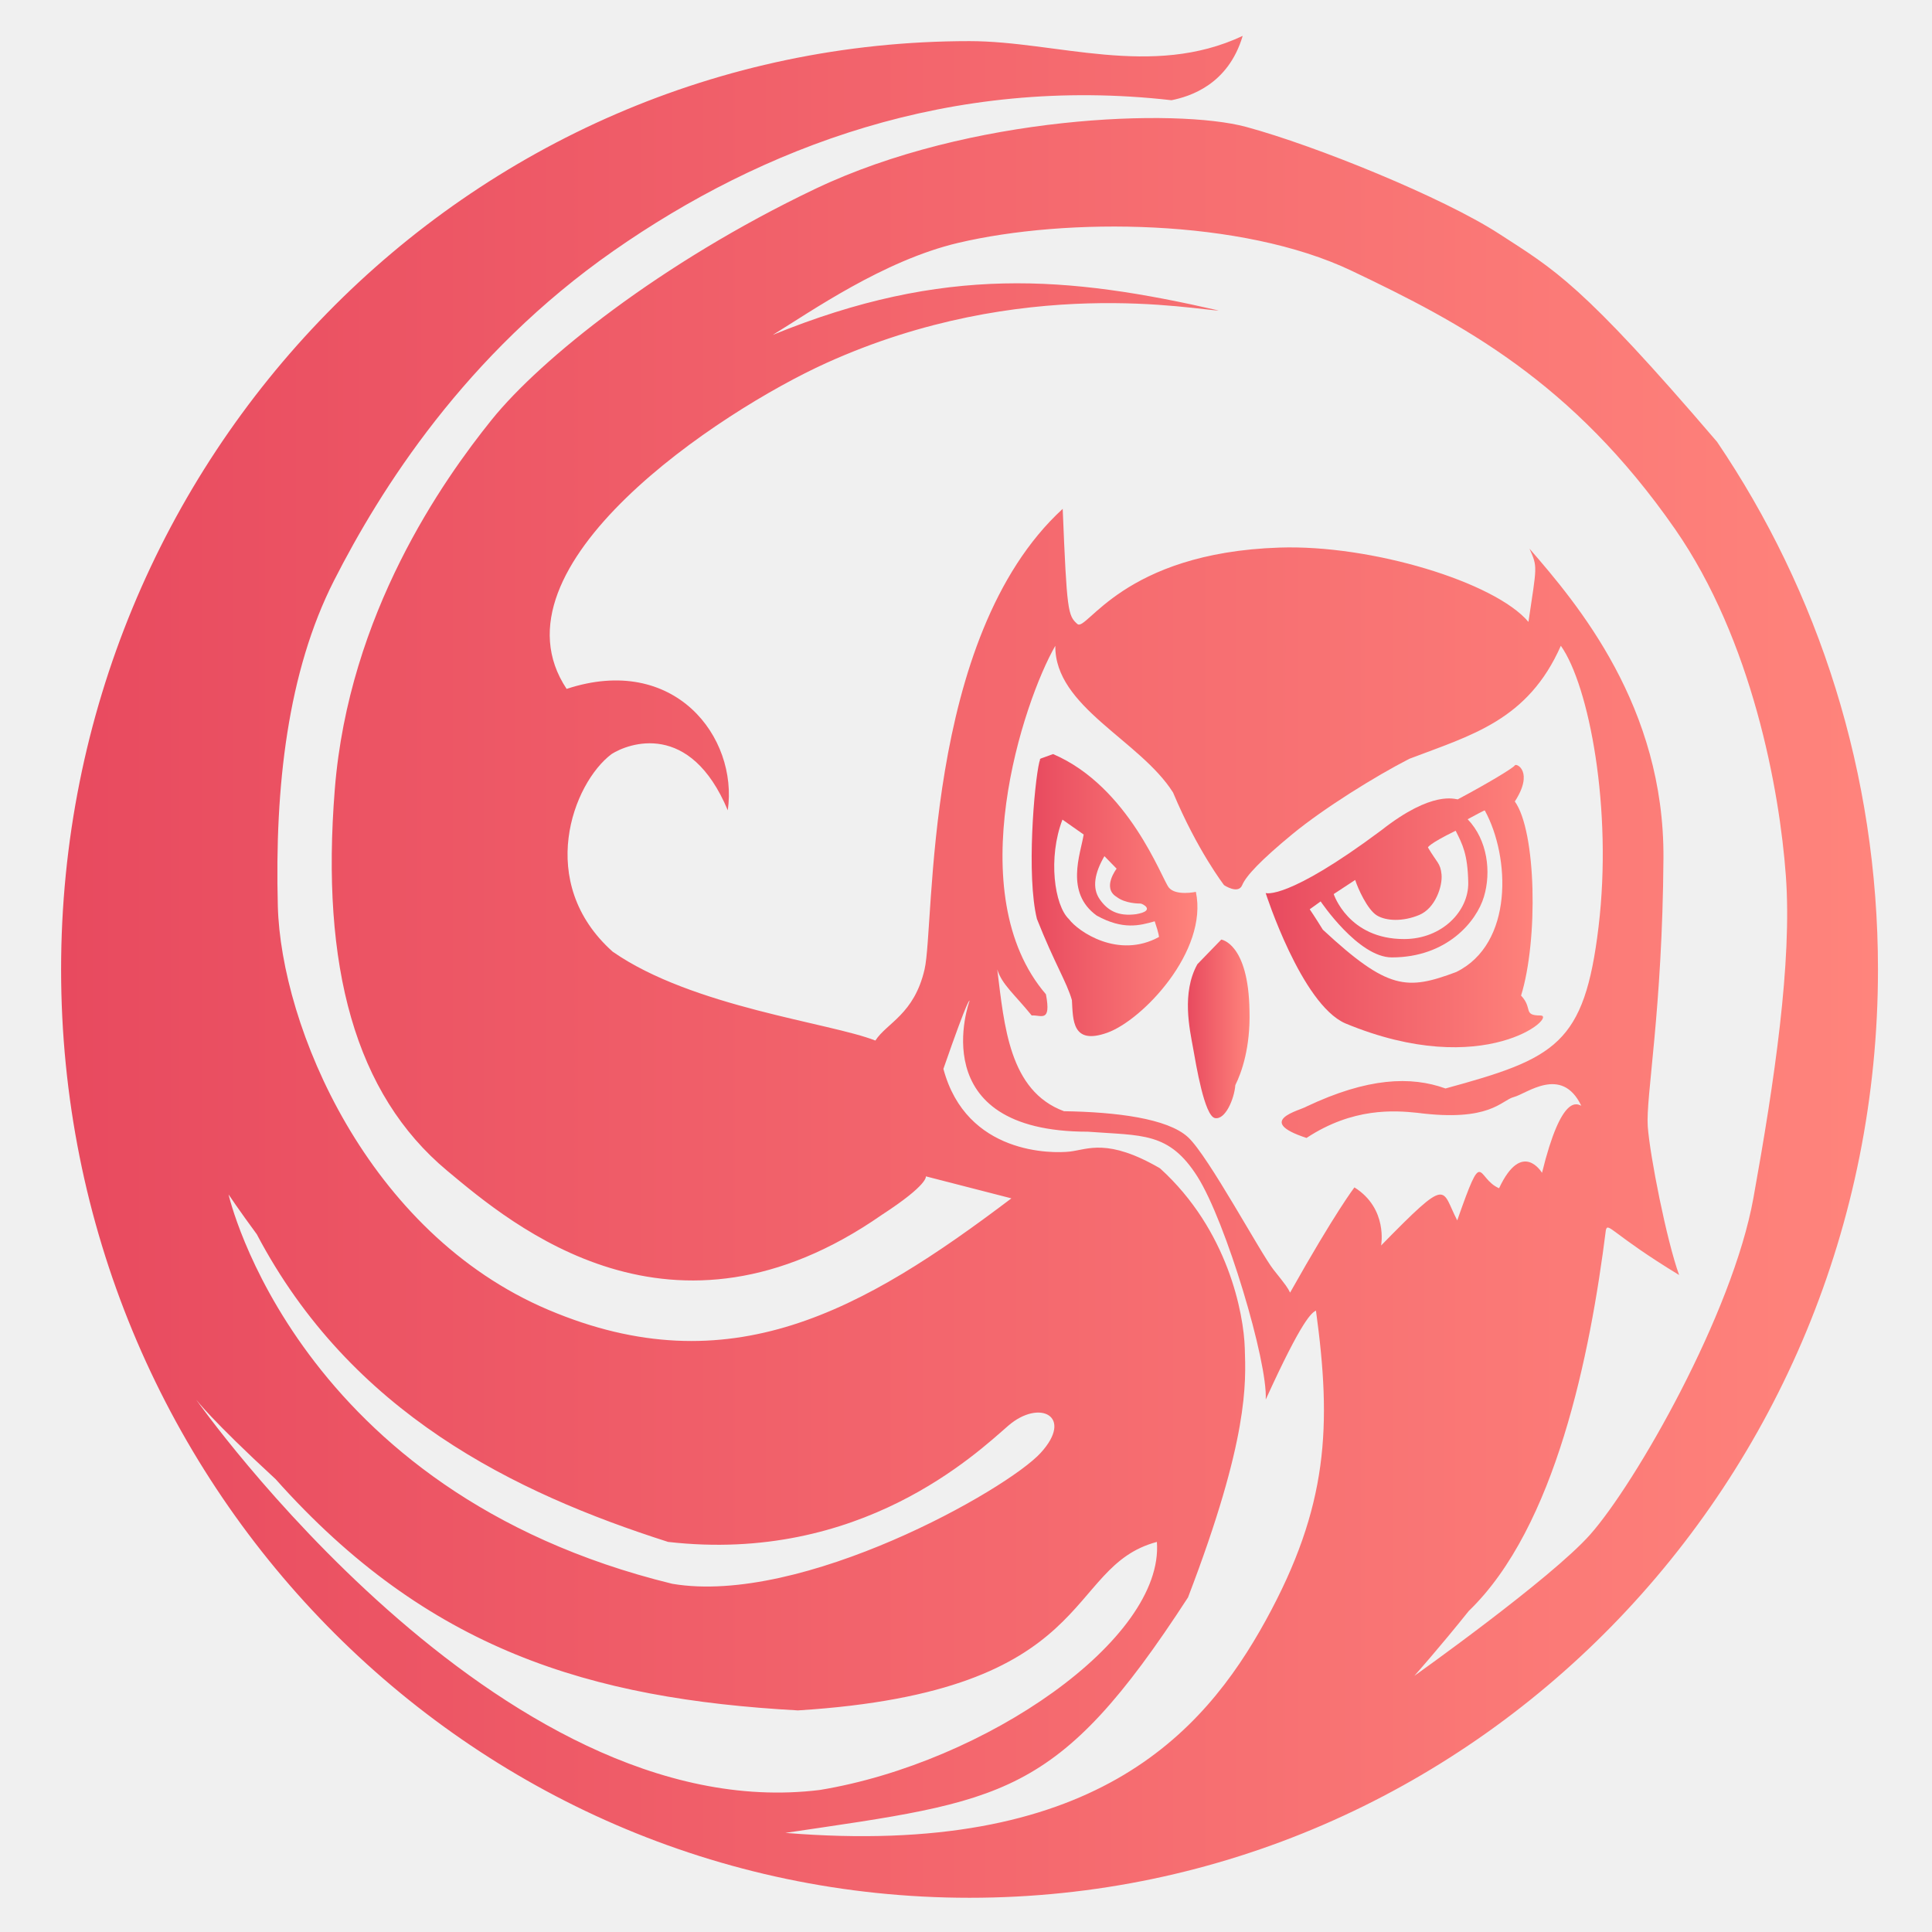
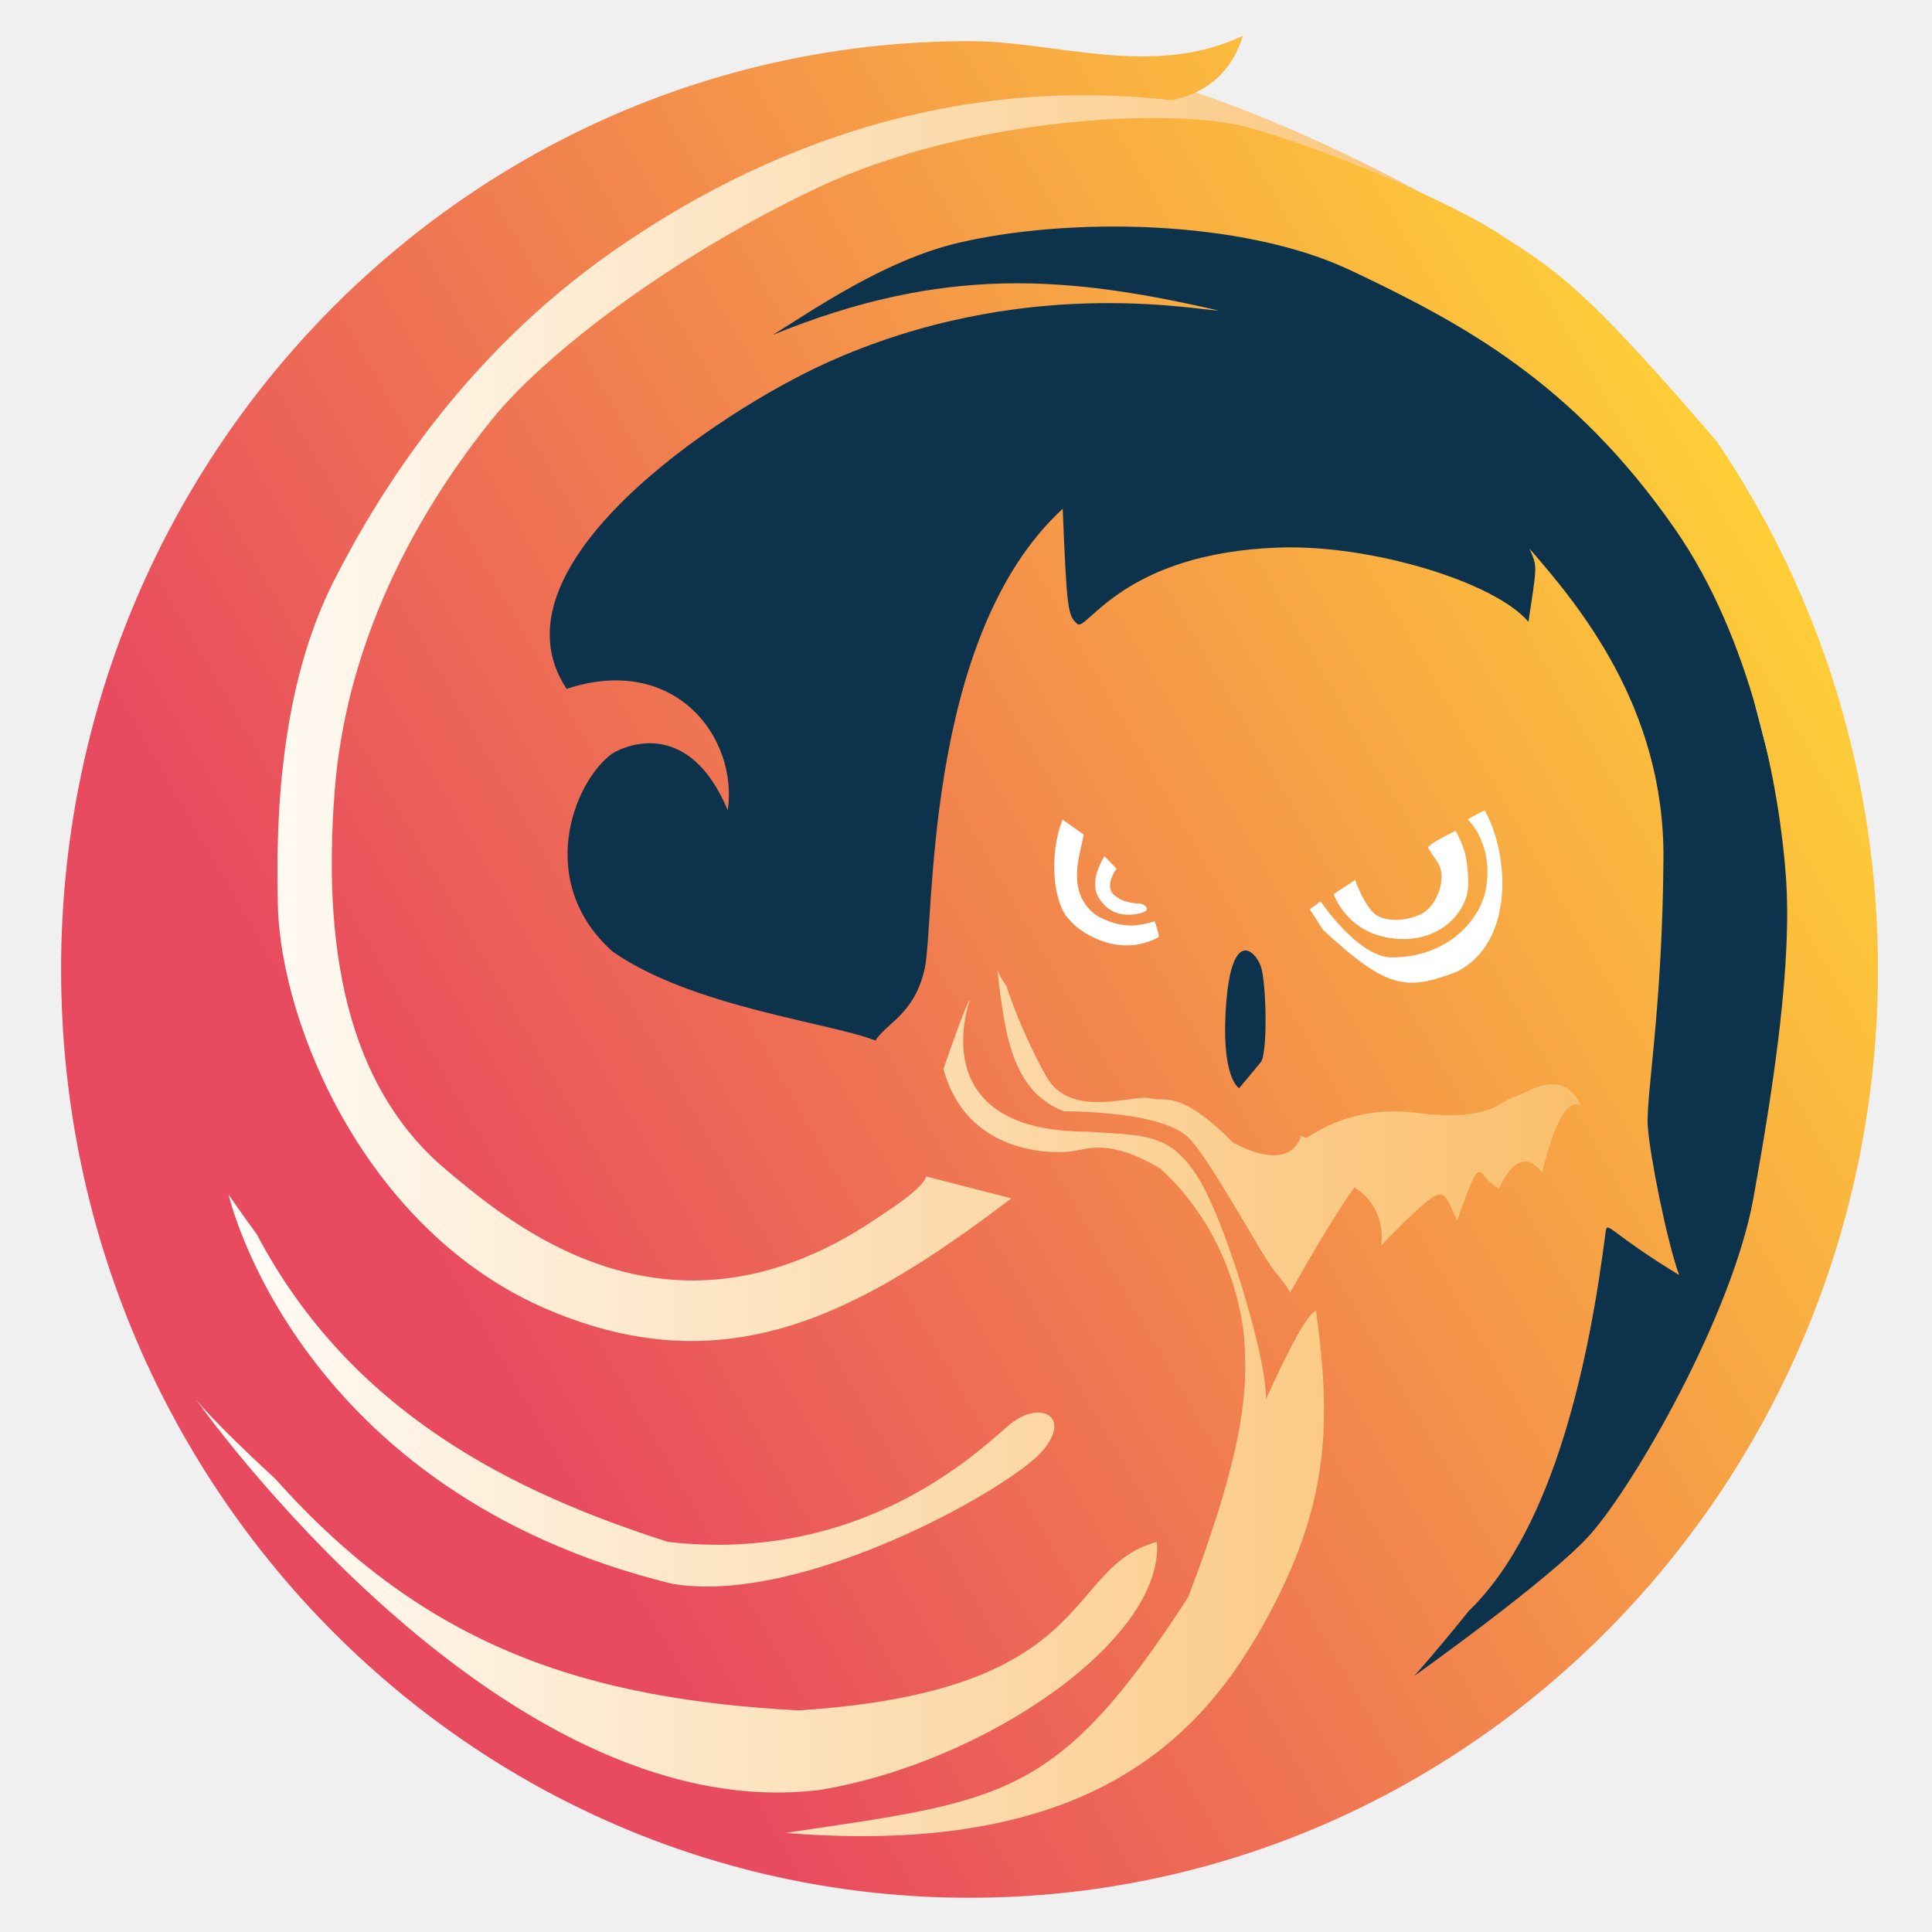
- <svg xmlns="http://www.w3.org/2000/svg" version="1.1" id="Layer_1" x="0px" y="0px" width="56px" height="56px" viewBox="0 0 56 56" enable-background="new 0 0 56 56" xml:space="preserve">
-   <g>
-     <g>
-       <linearGradient id="SVGID_1_" gradientUnits="userSpaceOnUse" x1="1.771" y1="28.024" x2="54.434" y2="28.024">
-         <stop offset="0" style="stop-color:#E84A5F" />
-         <stop offset="1" style="stop-color:#FF847C" />
-       </linearGradient>
-       <path fill="url(#SVGID_1_)" d="M49.769,12.806c-3.936-4.599-4.708-4.987-6.323-6.033c-1.614-1.046-5.302-2.548-7.327-3.095    c-2.023-0.546-8.008-0.34-12.49,1.797c-4.483,2.139-7.964,4.938-9.375,6.689c-1.41,1.752-4.144,5.613-4.55,10.717    c-0.41,5.142,0.591,8.828,3.255,11.051c1.908,1.593,6.528,5.512,12.603,1.28c1.365-0.887,1.274-1.115,1.274-1.115l2.48,0.638    c-4.301,3.253-8.168,5.461-13.424,3.23c-5.255-2.229-7.749-8.235-7.839-11.703c-0.092-3.465,0.286-6.793,1.628-9.433    c1.343-2.639,3.799-6.553,8.1-9.556s9.783-5.097,16.176-4.368c0.52-0.106,1.64-0.44,2.063-1.865    c-2.641,1.244-5.406,0.152-7.918,0.152C13.56,1.192,1.771,13.239,1.771,28.1c0,14.862,11.789,26.908,26.332,26.908    c14.543,0,26.331-12.046,26.331-26.908C54.434,22.418,52.71,17.148,49.769,12.806z M7.443,35.775    c2.731,5.188,7.463,7.493,11.922,8.918c5.583,0.638,8.949-2.579,9.86-3.368c0.909-0.787,1.911-0.272,0.938,0.789    c-0.969,1.063-6.915,4.43-10.677,3.793C8.566,43.236,6.625,34.622,6.625,34.622S6.928,35.076,7.443,35.775z M5.684,40.566    c0,0,0.428,0.578,2.305,2.308c4.409,4.945,9.102,6.369,15.139,6.703c8.766-0.547,7.675-4.156,10.405-4.884    c0.213,2.821-4.975,6.401-9.769,7.19C14.452,53.036,5.684,40.566,5.684,40.566z M36.688,46.969    c-1.82,3.307-5.035,6.885-13.924,6.158c6.34-0.94,7.869-0.971,11.671-6.825c1.768-4.611,1.678-6.22,1.646-7.221    c-0.03-1.001-0.484-3.428-2.458-5.217c-1.516-0.881-2.092-0.547-2.606-0.486c-0.516,0.062-3.008,0.091-3.672-2.396    c0.758-2.184,0.758-1.972,0.758-1.972s-1.396,3.793,3.429,3.793c1.577,0.119,2.351,0,3.177,1.303    c0.826,1.304,2.04,5.369,1.979,6.461c1.062-2.335,1.333-2.517,1.456-2.578C38.601,41.325,38.507,43.66,36.688,46.969z     M40.032,36.101c0,0,0.205-1.07-0.773-1.684c0,0-0.547,0.706-1.865,3.05c-0.068-0.139-0.113-0.206-0.478-0.662    c-0.365-0.454-1.89-3.299-2.481-3.843c-0.593-0.547-2.093-0.73-3.595-0.753c-1.592-0.59-1.729-2.479-1.934-4.109    c0.137,0.439,0.501,0.72,0.998,1.334c0.267-0.022,0.572,0.228,0.413-0.614c-2.502-2.913-0.659-8.486,0.272-10.102    c-0.022,1.775,2.458,2.739,3.413,4.254c0.705,1.684,1.479,2.685,1.479,2.685s0.41,0.274,0.524,0    c0.112-0.271,0.545-0.728,1.454-1.478c0.912-0.751,2.413-1.684,3.392-2.185c1.806-0.688,3.437-1.115,4.391-3.276    c0.82,1.161,1.502,4.732,1.093,8.145c-0.41,3.413-1.244,3.815-4.437,4.687c-1.002-0.362-2.254-0.316-4.028,0.523    c-0.183,0.114-1.524,0.412,0,0.911c1.344-0.886,2.549-0.797,3.209-0.729c2.116,0.274,2.435-0.362,2.798-0.456    c0.365-0.089,1.389-0.932,1.957,0.251c-0.113-0.045-0.568-0.374-1.138,1.945c0,0-0.577-0.98-1.245,0.447    c-0.675-0.294-0.438-1.276-1.212,0.931C41.762,34.463,42.036,34.054,40.032,36.101z M46.092,44.48    c-1.133,1.28-5.096,4.095-5.096,4.095s0.728-0.818,1.577-1.88c2.518-2.427,3.519-7.433,3.974-11.042    c0.061-0.244,0.183,0.122,2.123,1.304c-0.362-1.001-0.848-3.459-0.909-4.309c-0.061-0.85,0.425-3.367,0.455-7.766    c0.03-4.398-2.487-7.371-3.883-8.979c0.242,0.545,0.212,0.485-0.03,2.123c-0.972-1.153-4.552-2.245-7.221-2.154    c-4.552,0.152-5.583,2.457-5.855,2.214c-0.273-0.242-0.303-0.363-0.424-3.337c-4.065,3.732-3.701,12.043-4.004,13.349    c-0.303,1.306-1.092,1.547-1.426,2.063c-1.305-0.516-5.309-0.97-7.614-2.576c-2.246-2.005-1.153-4.888-0.031-5.729    c0.485-0.31,2.275-0.978,3.367,1.631c0.304-2.124-1.547-4.55-4.671-3.519c-2.366-3.55,4.442-8.049,7.524-9.445    C29.645,7.944,34.692,9,35.332,9c-0.001,0-0.003,0-0.006,0C30.953,8,27.375,7.674,22.4,9.707c1.092-0.668,3.205-2.155,5.369-2.666    c3.153-0.744,8.221-0.711,11.407,0.807c3.187,1.517,6.4,3.209,9.375,7.486c2.237,3.22,3.033,7.566,3.213,10.054    c0.184,2.486-0.332,5.965-0.94,9.334C50.218,38.09,47.399,43.005,46.092,44.48z" />
-       <linearGradient id="SVGID_2_" gradientUnits="userSpaceOnUse" x1="35.332" y1="8.418" x2="35.4" y2="8.418">
-         <stop offset="0" style="stop-color:#E84A5F" />
-         <stop offset="1" style="stop-color:#FF847C" />
-       </linearGradient>
-       <path fill="url(#SVGID_2_)" d="M35.332,8.412C35.425,8.43,35.422,8.427,35.332,8.412L35.332,8.412z" />
-     </g>
-     <linearGradient id="SVGID_3_" gradientUnits="userSpaceOnUse" x1="36.688" y1="26.263" x2="44.727" y2="26.263">
-       <stop offset="0" style="stop-color:#E84A5F" />
-       <stop offset="1" style="stop-color:#FF847C" />
+ <svg xmlns="http://www.w3.org/2000/svg" version="1.1" x="0px" y="0px" width="56px" height="56px" viewBox="0 0 56 56" enable-background="new 0 0 56 56" xml:space="preserve">
+   <g id="Layer_2">
+     <linearGradient id="SVGID_1_" gradientUnits="userSpaceOnUse" x1="4.333" y1="28.016" x2="46.333" y2="28.016">
+       <stop offset="0" style="stop-color:#FFFFFF" />
+       <stop offset="1" style="stop-color:#FABE6A" />
    </linearGradient>
-     <path fill="url(#SVGID_3_)" d="M44.649,29.434c-0.515,0-0.212-0.212-0.56-0.576c0.5-1.623,0.441-4.763-0.181-5.627   c0.561-0.865,0.044-1.123,0-1.046c-0.047,0.076-0.774,0.516-1.655,0.985c-0.074,0-0.729-0.273-2.214,0.896   c-2.744,2.047-3.353,1.819-3.353,1.819s1.032,3.216,2.306,3.777C43.044,31.345,45.167,29.434,44.649,29.434z M39.281,25.506   c0.076,0.242,0.354,0.86,0.627,1.027c0.271,0.166,0.758,0.185,1.229-0.012c0.469-0.196,0.678-0.837,0.647-1.172   c-0.031-0.333-0.136-0.344-0.394-0.785c0,0,0-0.091,0.803-0.485c0.197,0.395,0.348,0.668,0.365,1.502   c0.015,0.833-0.764,1.635-1.852,1.638c-1.624,0.006-2.048-1.304-2.048-1.304L39.281,25.506z M42.208,28.175   c-1.424,0.531-1.971,0.531-3.865-1.228c-0.244-0.394-0.38-0.591-0.38-0.591l0.317-0.228c0,0,1.089,1.623,2.063,1.623   c1.601,0,2.458-1.046,2.67-1.76c0.214-0.712,0.107-1.642-0.472-2.245c0.563-0.304,0.487-0.257,0.503-0.243   C43.771,24.839,43.877,27.357,42.208,28.175z" />
-     <linearGradient id="SVGID_4_" gradientUnits="userSpaceOnUse" x1="29.902" y1="25.944" x2="34.708" y2="25.944">
-       <stop offset="0" style="stop-color:#E84A5F" />
-       <stop offset="1" style="stop-color:#FF847C" />
+     <path fill="url(#SVGID_1_)" d="M41.163,5.575c0,0-4.931-2.767-8.996-3.575c-4.065-0.808-11.833,2.25-11.833,2.25l-10.75,6.083   c0,0-3.583,11.75-3.583,12.5S4.333,36.667,4.333,36.667l0.162,3.366l1.838,2.217l1.5,2.084l3.417,3.5l4.605,2.171l2.979,2.412   l3.915,1.25l5.252,0.5l7.833-3.667l3.417-5.583l3.167-8.417l3.916-3v-3.416l-4,0.583l-5.75,1.417l-2.833-1.167L31.083,30   l-1.5-2.417l-1.48-0.5l-1.769,4l-2,3.166l-8.083-2.166L12.583,25.5L14.25,16l9.667-8.583l4.917-1.667L34.5,4.833l5.833,1.333   L41.163,5.575" />
+   </g>
+   <g id="Layer_3">
+     <path fill="#0D334C" d="M13.625,17.875l11.708-11.75L31.75,4.75L36.125,5L41.5,7.5c0,0,6.875,6.375,7.5,6.5   s1.877,6.454,1.877,6.454L53,28.625c0,0-1.625,9.25-1.875,9.875s-7.25,10-7.25,10l-4.5,1L40,44.25l4.625-8.125l2.125-3.75L45,29   l-6.75,2.75L36.5,32l-2-0.875L32.125,29.5L28,27.315l-2.667,5.352L19.25,32.25L11.75,24L13.625,17.875z" />
+   </g>
+   <g id="Layer_4">
+     <polygon fill="#FFFFFF" points="32.375,29 29.75,26.5 29.75,23.375 33,23.375 35.323,26.188 34,29  " />
+     <polygon fill="#FFFFFF" points="39.25,29 37.125,27.125 37.125,23.375 40.5,22.125 44.5,22.125 45.125,26.188 42.625,29  " />
+   </g>
+   <g id="Layer_1">
+     <polygon fill="#377254" points="35.332,9 35.323,9 35.326,9  " />
+     <linearGradient id="SVGID_2_" gradientUnits="userSpaceOnUse" x1="5.169" y1="41.342" x2="51.035" y2="14.861">
+       <stop offset="0.163" style="stop-color:#E84A5F" />
+       <stop offset="1" style="stop-color:#FECE38" />
    </linearGradient>
-     <path fill="url(#SVGID_4_)" d="M34.663,25.851c0,0-0.581,0.125-0.784-0.125c-0.205-0.251-1.149-2.923-3.355-3.869   c-0.514,0.194-0.332,0.091-0.398,0.228c-0.15,0.626-0.377,3.311-0.07,4.551c0.513,1.296,0.865,1.831,1.014,2.354   c0.033,0.571,0,1.309,1.023,0.945S35.026,27.569,34.663,25.851z M32.012,24.816l0.354,0.363c0,0-0.433,0.557,0,0.818   c0.249,0.193,0.637,0.193,0.693,0.193s0.455,0.206-0.126,0.308c-0.521,0.069-0.83-0.103-1.058-0.434   C31.648,25.737,31.728,25.305,32.012,24.816z M33.593,27.159c-1.182,0.648-2.347-0.163-2.608-0.516   c-0.426-0.401-0.612-1.786-0.189-2.886l0.615,0.432c-0.092,0.569-0.547,1.683,0.378,2.35c0.763,0.421,1.248,0.289,1.681,0.165   C33.604,27.101,33.593,27.159,33.593,27.159z" />
-     <linearGradient id="SVGID_5_" gradientUnits="userSpaceOnUse" x1="34.433" y1="29.823" x2="36.221" y2="29.823">
-       <stop offset="0" style="stop-color:#E84A5F" />
-       <stop offset="1" style="stop-color:#FF847C" />
-     </linearGradient>
-     <path fill="url(#SVGID_5_)" d="M35.399,27.234c0,0,0.789,0.107,0.818,2.063c0.03,1.062-0.228,1.791-0.41,2.155   c-0.03,0.393-0.287,1.015-0.591,0.956c-0.304-0.062-0.547-1.541-0.638-2.053c-0.092-0.512-0.335-1.574,0.129-2.407" />
+     <path fill="url(#SVGID_2_)" d="M49.77,12.806c-3.937-4.599-4.709-4.987-6.324-6.033c-1.613-1.046-5.301-2.548-7.326-3.095   c-2.023-0.546-8.008-0.34-12.49,1.797c-4.483,2.139-7.964,4.938-9.375,6.689c-1.41,1.752-4.144,5.613-4.55,10.717   c-0.41,5.142,0.591,8.828,3.255,11.051c1.908,1.594,6.528,5.512,12.603,1.28c1.365-0.887,1.274-1.114,1.274-1.114l2.48,0.637   c-4.301,3.254-8.168,5.461-13.424,3.23c-5.255-2.229-7.749-8.234-7.839-11.703c-0.092-3.465,0.286-6.793,1.628-9.433   c1.343-2.639,3.799-6.553,8.1-9.556c4.301-3.003,9.783-5.097,16.176-4.368c0.52-0.106,1.641-0.44,2.063-1.865   c-2.641,1.244-5.406,0.152-7.917,0.152C13.56,1.192,1.771,13.239,1.771,28.1c0,14.862,11.789,26.908,26.332,26.908   c14.543,0,26.331-12.046,26.331-26.908C54.434,22.418,52.71,17.148,49.77,12.806z M7.443,35.775   c2.731,5.188,7.463,7.492,11.922,8.918c5.583,0.638,8.949-2.579,9.859-3.368c0.909-0.787,1.912-0.272,0.938,0.789   c-0.97,1.063-6.915,4.43-10.677,3.793C8.566,43.236,6.625,34.622,6.625,34.622S6.928,35.076,7.443,35.775z M5.684,40.566   c0,0,0.428,0.578,2.305,2.308c4.409,4.944,9.102,6.369,15.139,6.703c8.767-0.548,7.675-4.156,10.405-4.884   c0.213,2.82-4.975,6.4-9.769,7.189C14.452,53.036,5.684,40.566,5.684,40.566z M36.688,46.969   c-1.819,3.307-5.035,6.885-13.923,6.158c6.339-0.939,7.869-0.971,11.671-6.825c1.768-4.61,1.678-6.22,1.646-7.221   c-0.03-1.001-0.483-3.429-2.458-5.217c-1.516-0.882-2.092-0.548-2.605-0.486c-0.517,0.062-3.009,0.091-3.672-2.396   c0.758-2.185,0.758-1.973,0.758-1.973s-1.396,3.793,3.429,3.793c1.577,0.119,2.351,0,3.177,1.303   c0.826,1.305,2.04,5.369,1.979,6.461c1.063-2.334,1.334-2.517,1.457-2.577C38.602,41.325,38.507,43.66,36.688,46.969z    M40.032,36.102c0,0,0.204-1.07-0.773-1.685c0,0-0.547,0.706-1.864,3.05c-0.068-0.139-0.113-0.206-0.479-0.662   c-0.365-0.453-1.891-3.299-2.48-3.843c-0.594-0.547-2.094-0.729-3.596-0.753c-1.592-0.59-1.729-2.479-1.934-4.109   c0.052,0.166,0.145,0.311,0.256,0.458c0.283,0.861,0.734,1.881,1.171,2.651c0.708,1.25,2.542,0.5,3,0.625s0.834-0.292,2.417,1.291   c1.75,0.916,1.955-0.2,1.955-0.2c0.053,0.02,0.103,0.039,0.165,0.06c1.344-0.887,2.549-0.797,3.209-0.729   c2.116,0.274,2.435-0.362,2.798-0.456c0.365-0.089,1.389-0.932,1.957,0.251c-0.113-0.045-0.568-0.374-1.139,1.945   c0,0-0.576-0.979-1.244,0.446c-0.676-0.293-0.438-1.275-1.213,0.932C41.762,34.463,42.036,34.055,40.032,36.102z M31.789,26.539   c0.763,0.421,1.248,0.289,1.682,0.165c0.133,0.397,0.122,0.455,0.122,0.455c-1.182,0.648-2.347-0.163-2.608-0.516   c-0.426-0.401-0.611-1.786-0.188-2.886l0.615,0.432C31.318,24.758,30.863,25.872,31.789,26.539z M32.366,25.997   c0.249,0.193,0.637,0.193,0.692,0.193c0.057,0,0.455,0.206-0.125,0.308c-0.521,0.069-0.83-0.103-1.059-0.434   c-0.227-0.327-0.146-0.759,0.137-1.248l0.354,0.363C32.366,25.179,31.934,25.736,32.366,25.997z M35.542,29.084   c0.167-2.167,0.833-1.542,1-1.084s0.208,2.542,0,2.792s-0.625,0.75-0.625,0.75S35.375,31.251,35.542,29.084z M41.391,24.564   c0,0,0-0.091,0.803-0.485c0.197,0.395,0.348,0.668,0.365,1.502c0.015,0.833-0.765,1.635-1.853,1.638   c-1.624,0.006-2.048-1.304-2.048-1.304l0.623-0.409c0.076,0.242,0.354,0.86,0.627,1.027c0.271,0.166,0.758,0.185,1.229-0.012   c0.469-0.196,0.678-0.837,0.647-1.172C41.753,25.016,41.648,25.005,41.391,24.564z M40.343,27.751c1.601,0,2.458-1.046,2.671-1.76   c0.213-0.712,0.106-1.642-0.473-2.245c0.563-0.304,0.486-0.257,0.503-0.243c0.728,1.336,0.833,3.854-0.836,4.672   c-1.424,0.531-1.972,0.531-3.865-1.228c-0.243-0.394-0.38-0.591-0.38-0.591l0.316-0.228C38.279,26.128,39.369,27.751,40.343,27.751   z M46.092,44.48c-1.133,1.279-5.096,4.095-5.096,4.095s0.729-0.818,1.577-1.88c2.518-2.428,3.519-7.434,3.974-11.043   c0.061-0.243,0.184,0.123,2.123,1.305c-0.361-1.001-0.848-3.459-0.908-4.309c-0.062-0.851,0.424-3.367,0.454-7.767   c0.03-4.398-2.487-7.371-3.883-8.979c0.242,0.545,0.212,0.485-0.03,2.123c-0.972-1.153-4.552-2.245-7.221-2.154   c-4.553,0.152-5.583,2.457-5.855,2.214c-0.272-0.242-0.303-0.363-0.424-3.337c-4.065,3.732-3.701,12.043-4.004,13.349   c-0.303,1.306-1.092,1.546-1.426,2.063c-1.305-0.517-5.309-0.97-7.614-2.576c-2.246-2.005-1.153-4.888-0.031-5.729   c0.485-0.31,2.275-0.978,3.367,1.631c0.304-2.124-1.547-4.55-4.671-3.519c-2.366-3.55,4.442-8.049,7.524-9.445   C29.627,7.952,34.657,8.993,35.323,9C30.952,8,27.374,7.674,22.4,9.707c1.092-0.668,3.205-2.155,5.369-2.666   c3.153-0.744,8.221-0.711,11.407,0.807c3.188,1.517,6.4,3.209,9.375,7.486c2.237,3.22,3.033,7.566,3.213,10.054   c0.185,2.486-0.332,5.965-0.939,9.334C50.218,38.09,47.398,43.005,46.092,44.48z" />
  </g>
</svg>
